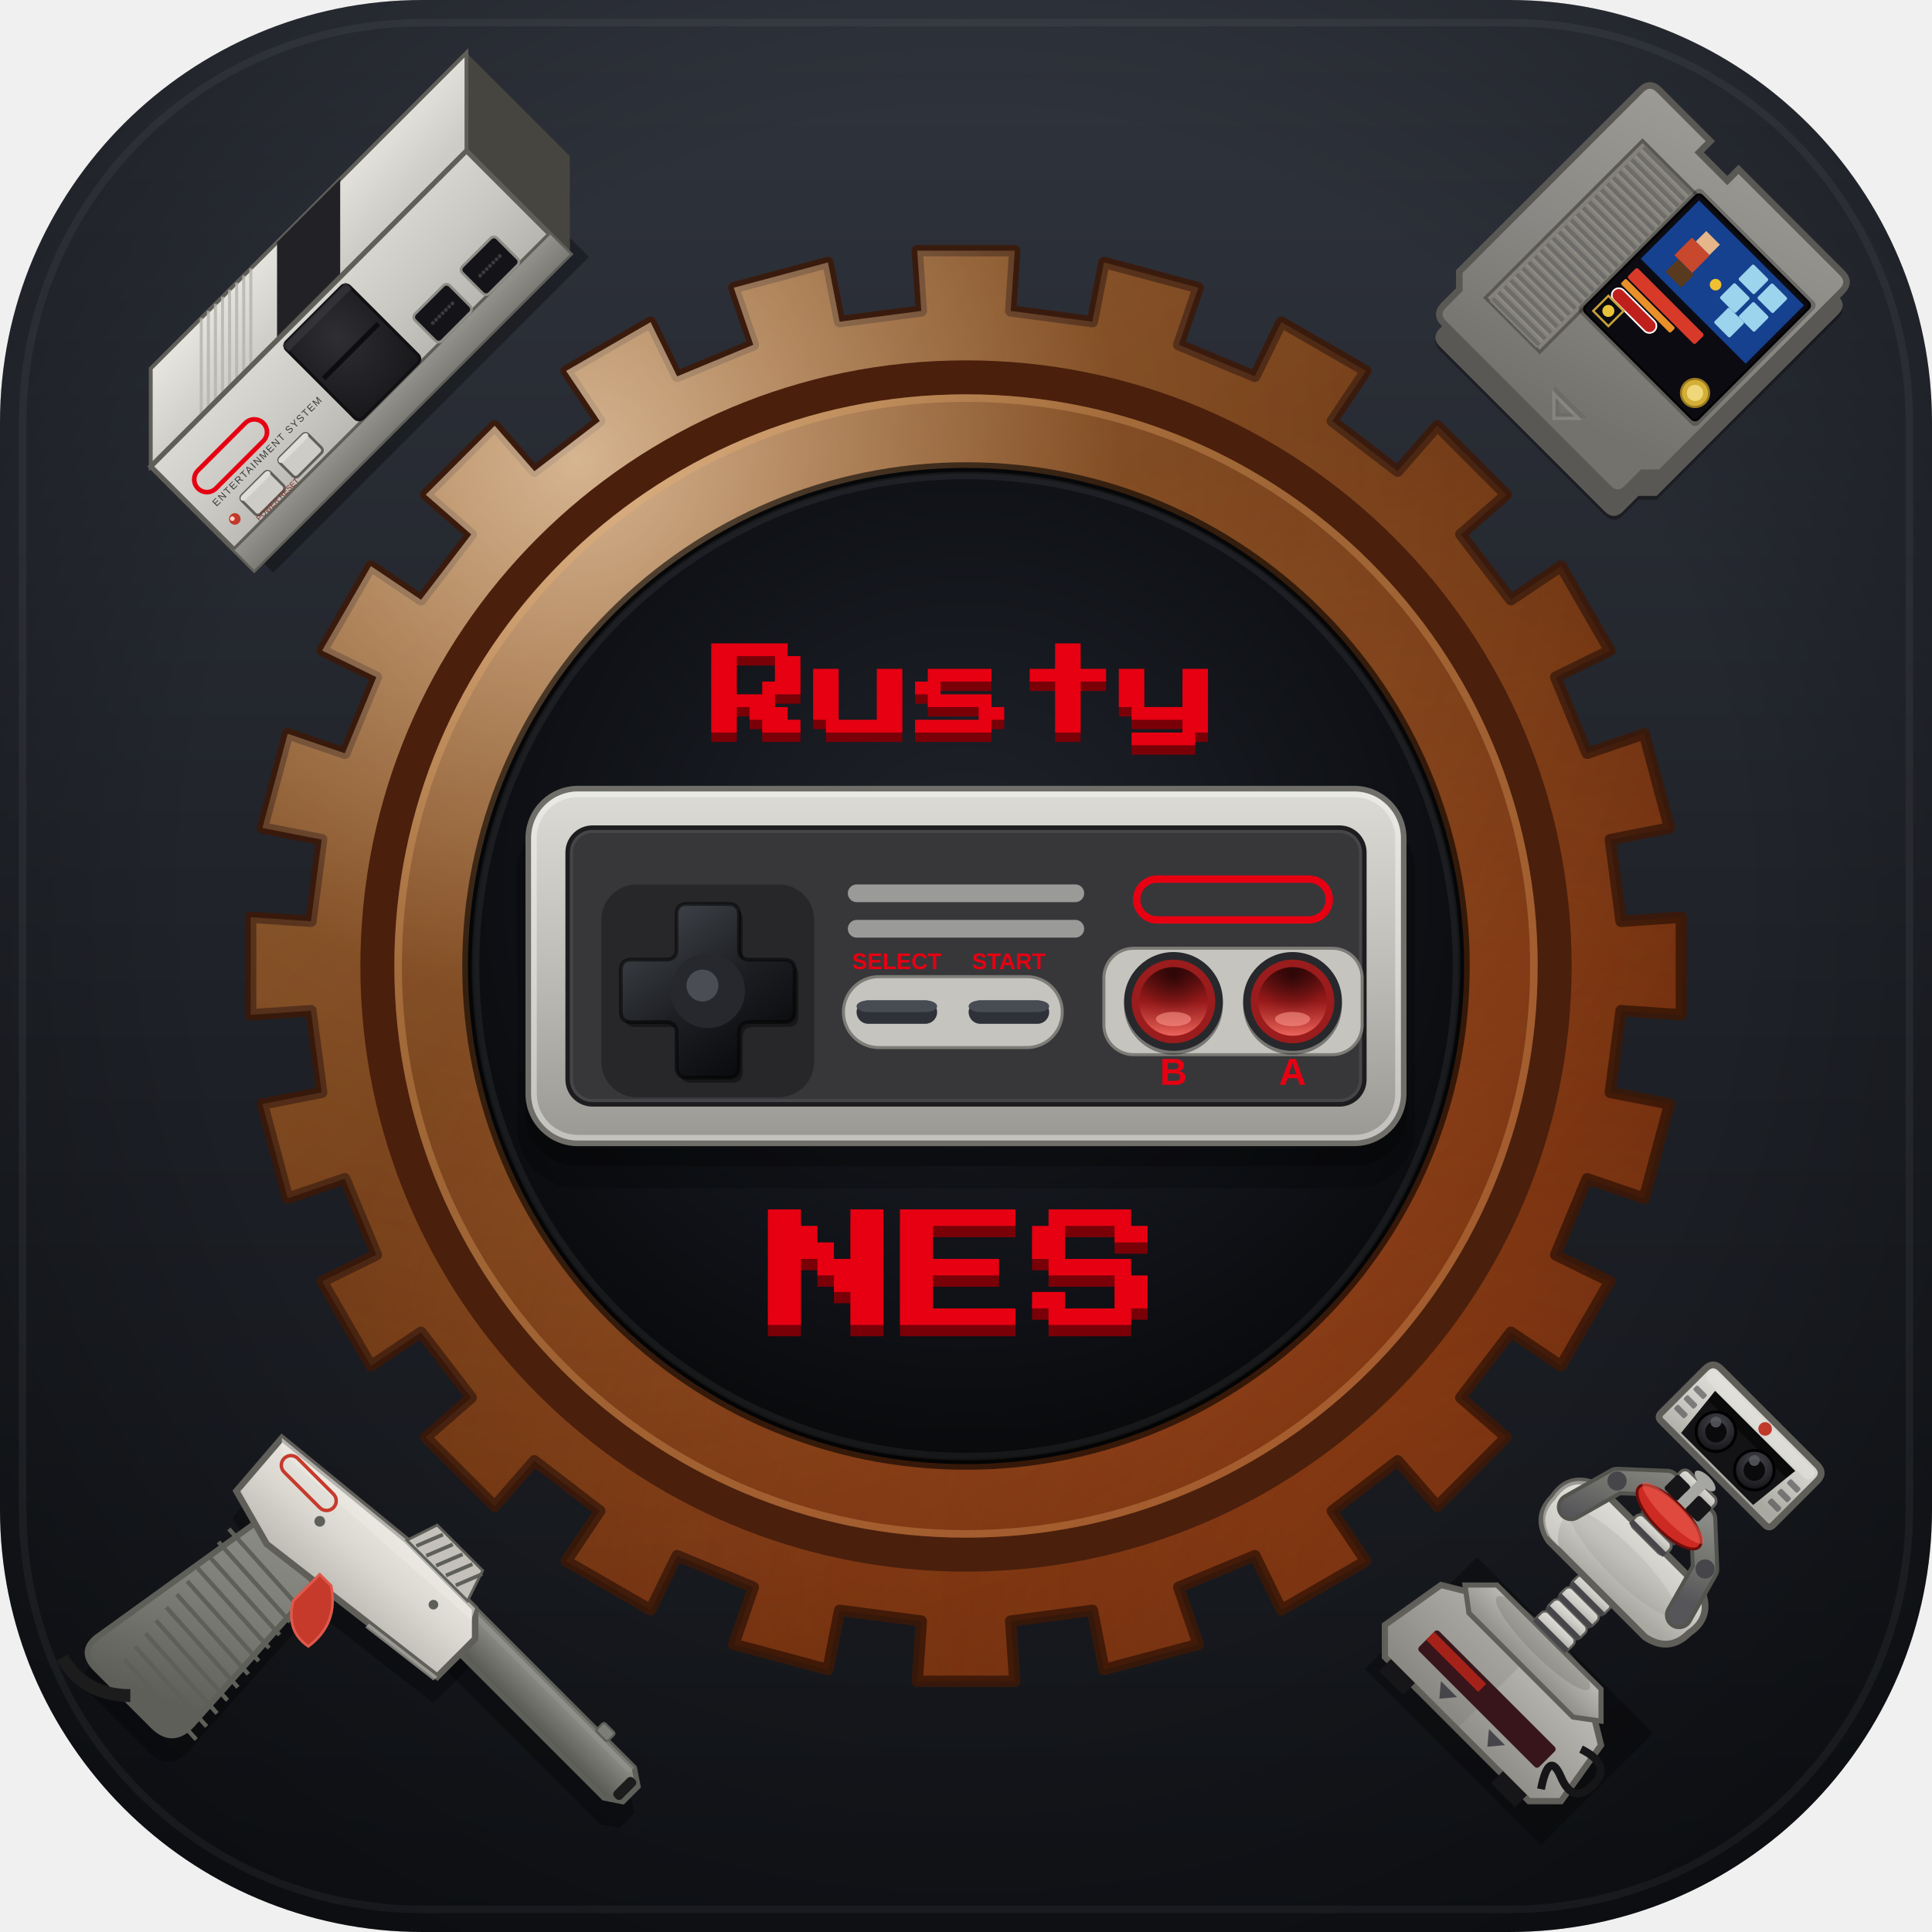
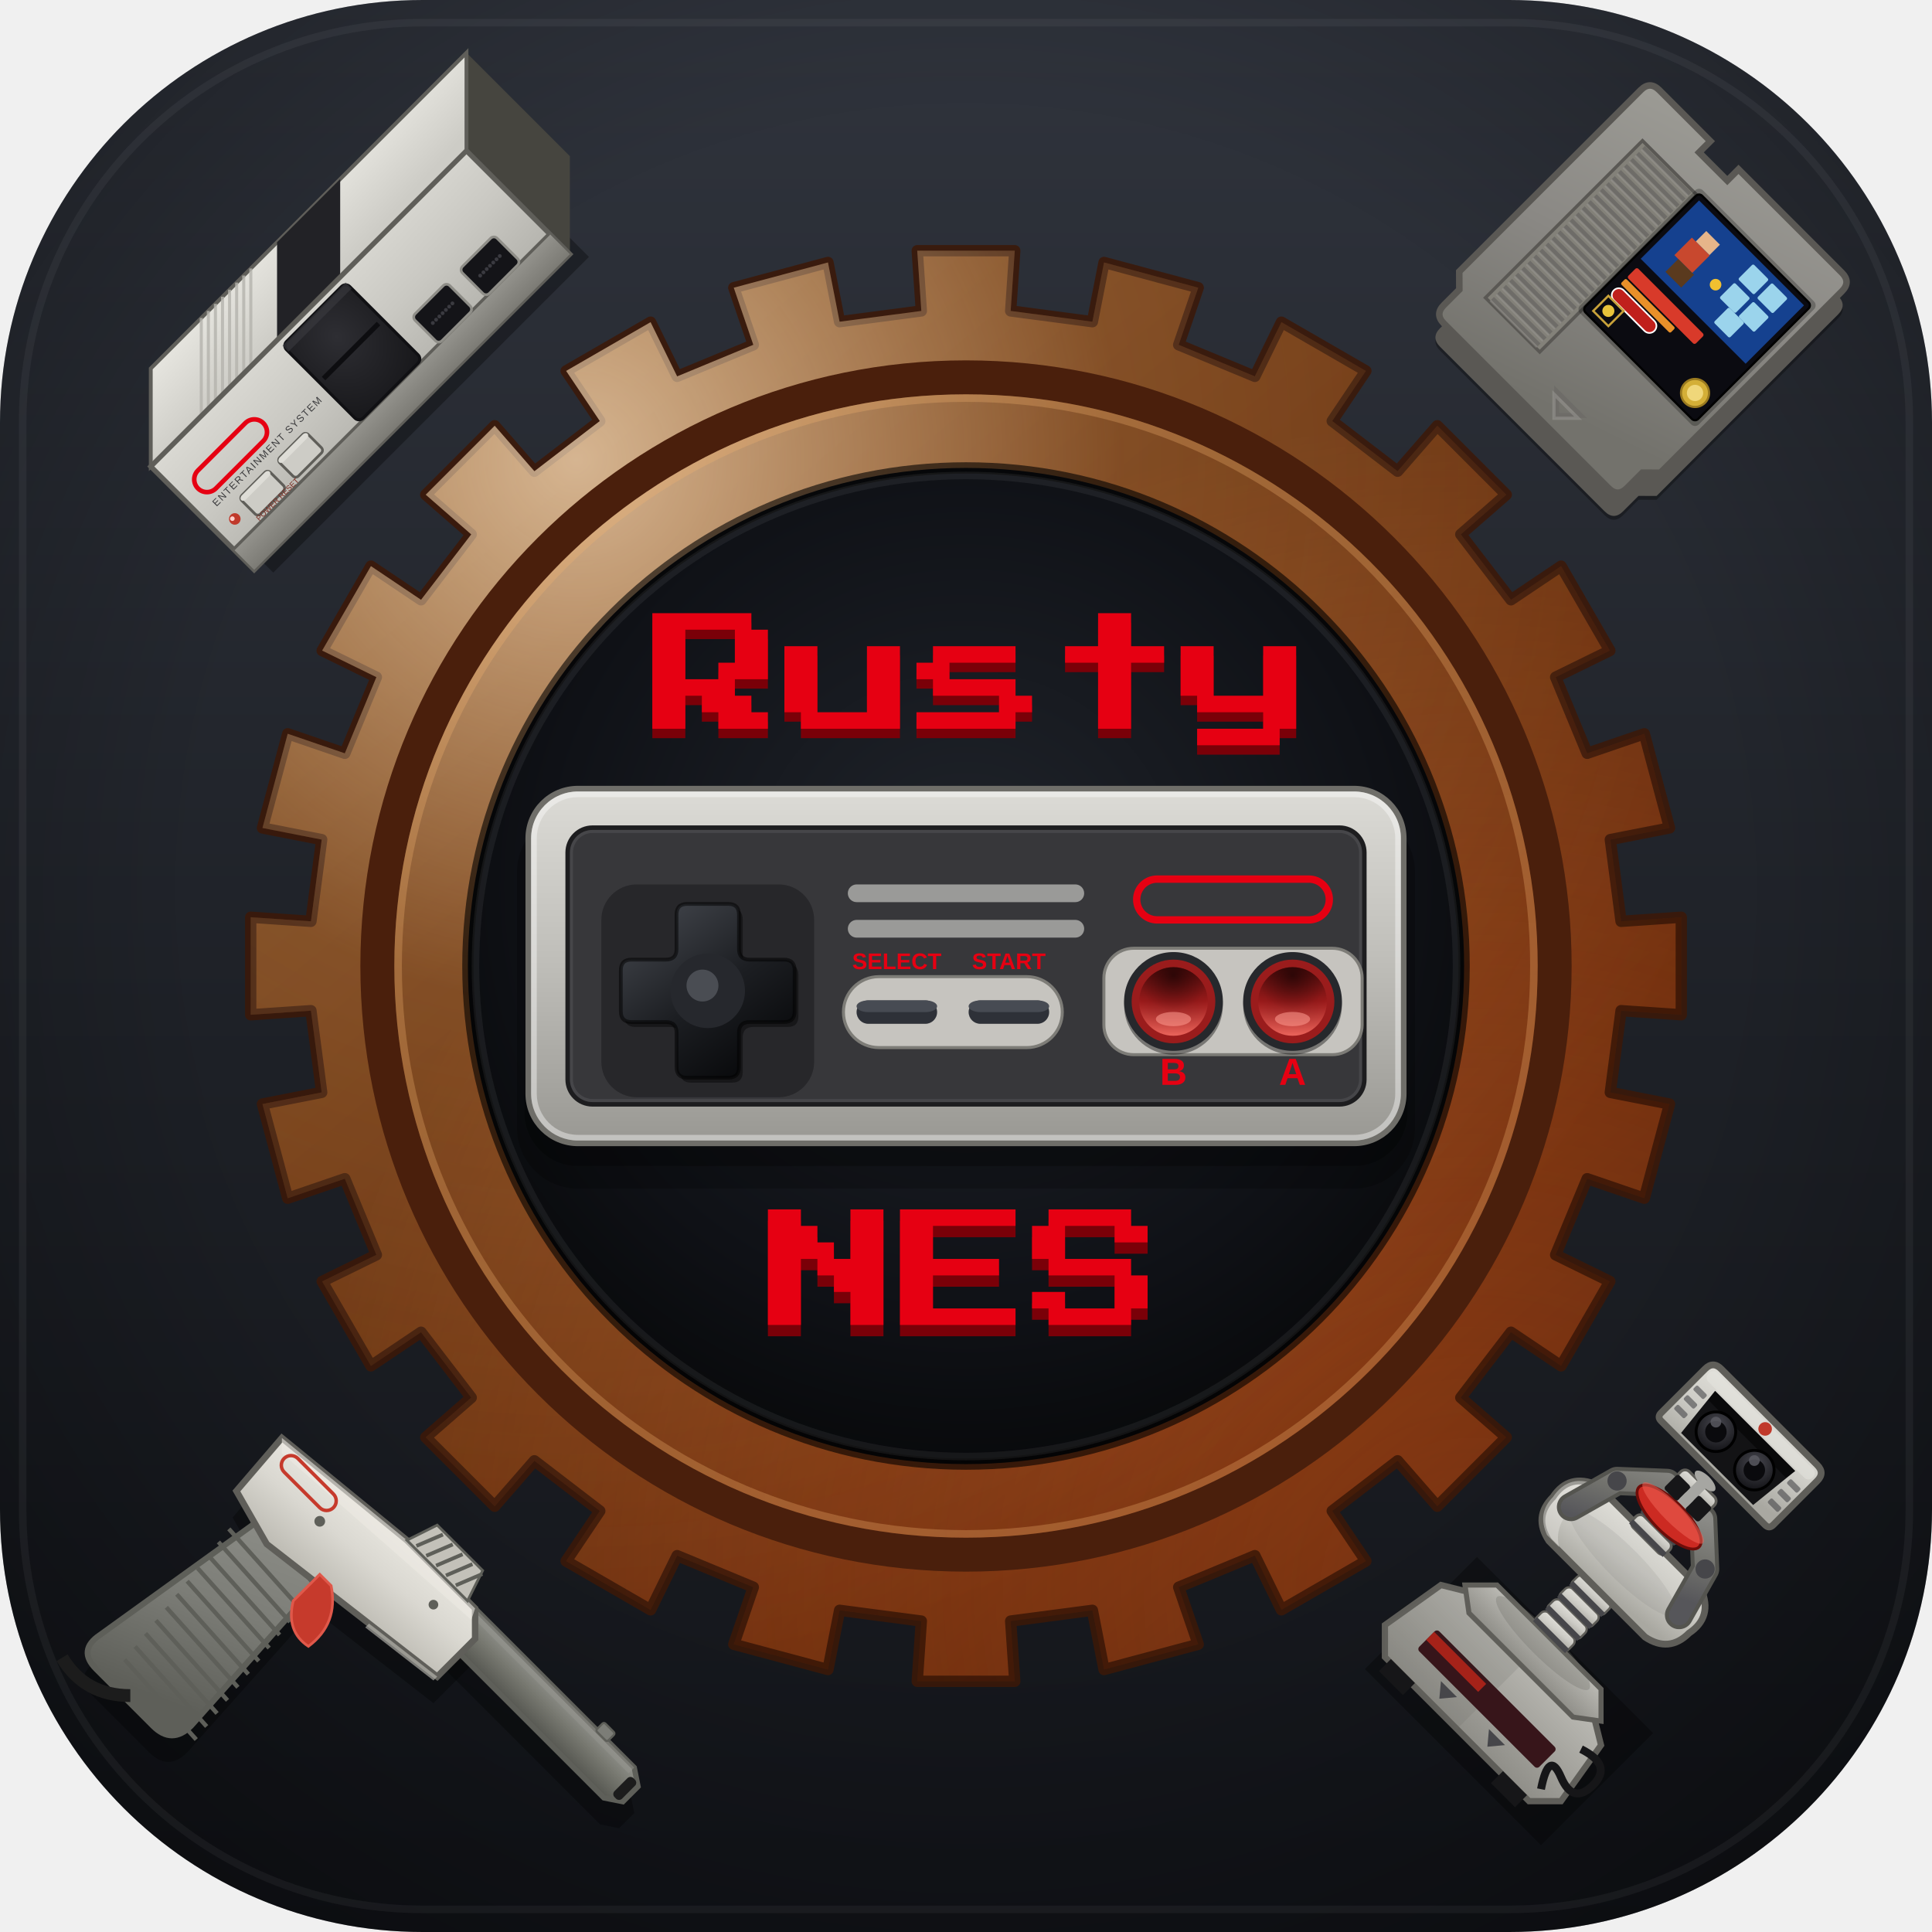
<svg xmlns="http://www.w3.org/2000/svg" width="512" height="512" viewBox="0 0 512 512">
  <defs>
    <linearGradient id="plate" x1="0" y1="0" x2="0" y2="1">
      <stop offset="0" stop-color="#30343d" />
      <stop offset="0.55" stop-color="#1d2026" />
      <stop offset="1" stop-color="#121419" />
    </linearGradient>
    <radialGradient id="vignette" cx="0.5" cy="0.46" r="0.72">
      <stop offset="0.55" stop-color="#000" stop-opacity="0" />
      <stop offset="1" stop-color="#000" stop-opacity="0.45" />
    </radialGradient>
    <linearGradient id="rust" x1="0.12" y1="0.05" x2="0.9" y2="0.98">
      <stop offset="0" stop-color="#f3a64d" />
      <stop offset="0.34" stop-color="#d2701f" />
      <stop offset="0.68" stop-color="#a64a18" />
      <stop offset="1" stop-color="#6f2d10" />
    </linearGradient>
    <radialGradient id="sheen" cx="0.3" cy="0.24" r="0.62">
      <stop offset="0" stop-color="#ffe6c4" stop-opacity="0.7" />
      <stop offset="0.45" stop-color="#ffd9a8" stop-opacity="0.14" />
      <stop offset="1" stop-color="#ffd9a8" stop-opacity="0" />
    </radialGradient>
    <radialGradient id="patina" cx="0.76" cy="0.82" r="0.6">
      <stop offset="0" stop-color="#2f1004" stop-opacity="0" />
      <stop offset="1" stop-color="#2f1004" stop-opacity="0.62" />
    </radialGradient>
    <radialGradient id="hub" cx="0.5" cy="0.42" r="0.62">
      <stop offset="0" stop-color="#20242b" />
      <stop offset="0.7" stop-color="#0f1116" />
      <stop offset="1" stop-color="#070809" />
    </radialGradient>
    <linearGradient id="cbody" x1="0" y1="0" x2="0" y2="1">
      <stop offset="0" stop-color="#dcdbd6" />
      <stop offset="0.5" stop-color="#bebdb8" />
      <stop offset="1" stop-color="#999893" />
    </linearGradient>
    <linearGradient id="recess" x1="0" y1="0" x2="0" y2="1">
      <stop offset="0" stop-color="#202329" />
      <stop offset="1" stop-color="#050608" />
    </linearGradient>
    <linearGradient id="dpadg" x1="0.2" y1="0.1" x2="0.8" y2="0.95">
      <stop offset="0" stop-color="#3c3f45" />
      <stop offset="0.5" stop-color="#1c1e22" />
      <stop offset="1" stop-color="#08090b" />
    </linearGradient>
    <linearGradient id="btnDish" x1="0" y1="0" x2="0" y2="1">
      <stop offset="0" stop-color="#600d0d" />
      <stop offset="0.5" stop-color="#a81d1d" />
      <stop offset="1" stop-color="#e8635a" />
    </linearGradient>
    <radialGradient id="dishShade" cx="0.5" cy="0.12" r="0.85">
      <stop offset="0" stop-color="#000" stop-opacity="0.6" />
      <stop offset="0.6" stop-color="#000" stop-opacity="0.12" />
      <stop offset="1" stop-color="#000" stop-opacity="0" />
    </radialGradient>
    <linearGradient id="conBody" x1="0" y1="0" x2="0.15" y2="1">
      <stop offset="0" stop-color="#dad9d3" />
      <stop offset="0.5" stop-color="#c9c8c2" />
      <stop offset="1" stop-color="#b3b2ac" />
    </linearGradient>
    <linearGradient id="conTop" x1="0" y1="0" x2="0.3" y2="1">
      <stop offset="0" stop-color="#e7e6e0" />
      <stop offset="1" stop-color="#cdccc6" />
    </linearGradient>
    <linearGradient id="conBase" x1="0" y1="0" x2="0" y2="1">
      <stop offset="0" stop-color="#94938d" />
      <stop offset="1" stop-color="#7c7b75" />
    </linearGradient>
    <radialGradient id="conBay" cx="0.5" cy="0.3" r="0.9">
      <stop offset="0" stop-color="#2e2e33" />
      <stop offset="1" stop-color="#161619" />
    </radialGradient>
    <linearGradient id="cartGrey" x1="0.1" y1="0" x2="0.4" y2="1">
      <stop offset="0" stop-color="#9b9a94" />
      <stop offset="0.5" stop-color="#8a8884" />
      <stop offset="1" stop-color="#73726c" />
    </linearGradient>
    <linearGradient id="zapLight" x1="0" y1="0" x2="0.2" y2="1">
      <stop offset="0" stop-color="#eceae3" />
      <stop offset="0.5" stop-color="#dad8d1" />
      <stop offset="1" stop-color="#bdbbb3" />
    </linearGradient>
    <linearGradient id="zapDark" x1="0" y1="0" x2="0.25" y2="1">
      <stop offset="0" stop-color="#8e8f89" />
      <stop offset="0.5" stop-color="#7c7d77" />
      <stop offset="1" stop-color="#5e5f59" />
    </linearGradient>
    <linearGradient id="zapBarrel" x1="0" y1="0" x2="0" y2="1">
      <stop offset="0" stop-color="#90918b" />
      <stop offset="0.45" stop-color="#76776f" />
      <stop offset="1" stop-color="#565751" />
    </linearGradient>
    <linearGradient id="robBody" x1="0.1" y1="0" x2="0.4" y2="1">
      <stop offset="0" stop-color="#e0dfd9" />
      <stop offset="0.5" stop-color="#cdccc6" />
      <stop offset="1" stop-color="#a9a8a1" />
    </linearGradient>
    <linearGradient id="robBase" x1="0" y1="0" x2="0" y2="1">
      <stop offset="0" stop-color="#bbbab4" />
      <stop offset="1" stop-color="#8f8e88" />
    </linearGradient>
    <linearGradient id="robArm" x1="0" y1="0" x2="0.3" y2="1">
      <stop offset="0" stop-color="#8a8a86" />
      <stop offset="0.5" stop-color="#73736e" />
      <stop offset="1" stop-color="#56565a" />
    </linearGradient>
    <radialGradient id="robLens" cx="0.4" cy="0.35" r="0.75">
      <stop offset="0" stop-color="#46464e" />
      <stop offset="0.6" stop-color="#26262b" />
      <stop offset="1" stop-color="#0e0e12" />
    </radialGradient>
    <clipPath id="gearClip">
      <path d="M 445.560,243.077 L 445.560,268.923 L 429.597,267.835 L 426.745,289.499 L 442.446,292.579 L 435.756,317.544 L 420.619,312.362 L 412.257,332.549 L 426.625,339.588 L 413.702,361.972 L 400.422,353.048 L 387.120,370.383 L 399.177,380.901 L 380.901,399.177 L 370.383,387.120 L 353.048,400.422 L 361.972,413.702 L 339.588,426.625 L 332.549,412.257 L 312.362,420.619 L 317.544,435.756 L 292.579,442.446 L 289.499,426.745 L 267.835,429.597 L 268.923,445.560 L 243.077,445.560 L 244.165,429.597 L 222.501,426.745 L 219.421,442.446 L 194.456,435.756 L 199.638,420.619 L 179.451,412.257 L 172.412,426.625 L 150.028,413.702 L 158.952,400.422 L 141.617,387.120 L 131.099,399.177 L 112.823,380.901 L 124.880,370.383 L 111.578,353.048 L 98.298,361.972 L 85.375,339.588 L 99.743,332.549 L 91.381,312.362 L 76.244,317.544 L 69.554,292.579 L 85.255,289.499 L 82.403,267.835 L 66.440,268.923 L 66.440,243.077 L 82.403,244.165 L 85.255,222.501 L 69.554,219.421 L 76.244,194.456 L 91.381,199.638 L 99.743,179.451 L 85.375,172.412 L 98.298,150.028 L 111.578,158.952 L 124.880,141.617 L 112.823,131.099 L 131.099,112.823 L 141.617,124.880 L 158.952,111.578 L 150.028,98.298 L 172.412,85.375 L 179.451,99.743 L 199.638,91.381 L 194.456,76.244 L 219.421,69.554 L 222.501,85.255 L 244.165,82.403 L 243.077,66.440 L 268.923,66.440 L 267.835,82.403 L 289.499,85.255 L 292.579,69.554 L 317.544,76.244 L 312.362,91.381 L 332.549,99.743 L 339.588,85.375 L 361.972,98.298 L 353.048,111.578 L 370.383,124.880 L 380.901,112.823 L 399.177,131.099 L 387.120,141.617 L 400.422,158.952 L 413.702,150.028 L 426.625,172.412 L 412.257,179.451 L 420.619,199.638 L 435.756,194.456 L 442.446,219.421 L 426.745,222.501 L 429.597,244.165 Z" />
    </clipPath>
  </defs>
  <rect x="0" y="0" width="512" height="512" rx="112" fill="url(#plate)" />
  <rect x="0" y="0" width="512" height="512" rx="112" fill="url(#vignette)" />
  <rect x="6" y="6" width="500" height="500" rx="106" fill="none" stroke="#fff" stroke-opacity="0.05" stroke-width="2" />
  <g transform="translate(95.49,95.49) rotate(-45) scale(1.02)">
    <path d="M -58.0,-19.0 h116.0 v38.0 h-116.0 Z" transform="translate(3,4)" fill="#000" fill-opacity="0.32" />
    <path d="M 58.0,-19.0 l18.0,-18.0 v38.0 l-18.0,18.0 Z" fill="#46453f" />
    <path d="M -58.0,-19.0 h116.0 l18.0,-18.0 h-116.0 Z" fill="url(#conTop)" stroke="#5f5e59" stroke-width="1" />
    <path d="M -39.44,-19.0 l18.0,-18.0" stroke="#b4b3ad" stroke-opacity="0.8" stroke-width="0.8" />
    <path d="M -36.84,-19.0 l18.0,-18.0" stroke="#b4b3ad" stroke-opacity="0.8" stroke-width="0.8" />
    <path d="M -34.24,-19.0 l18.0,-18.0" stroke="#b4b3ad" stroke-opacity="0.8" stroke-width="0.8" />
    <path d="M -31.64,-19.0 l18.0,-18.0" stroke="#b4b3ad" stroke-opacity="0.8" stroke-width="0.8" />
    <path d="M -29.04,-19.0 l18.0,-18.0" stroke="#b4b3ad" stroke-opacity="0.8" stroke-width="0.8" />
    <path d="M -26.44,-19.0 l18.0,-18.0" stroke="#b4b3ad" stroke-opacity="0.8" stroke-width="0.8" />
    <path d="M -23.84,-19.0 l18.0,-18.0" stroke="#b4b3ad" stroke-opacity="0.8" stroke-width="0.8" />
    <path d="M -21.24,-19.0 l18.0,-18.0" stroke="#b4b3ad" stroke-opacity="0.8" stroke-width="0.8" />
    <path d="M -11.60,-19.0 l18.0,-18.0 h23.20 l-18.0,18.0 Z" fill="#222226" />
    <path d="M -58.0,-19.0 h116.0 v38.0 h-116.0 Z" fill="url(#conBody)" stroke="#5f5e59" stroke-width="1.3" />
    <rect x="-58.0" y="11.40" width="116.0" height="7.60" fill="url(#conBase)" />
    <line x1="-58.0" y1="11.40" x2="58.0" y2="11.40" stroke="#5f5e59" stroke-width="0.8" />
    <rect x="-11.60" y="-17.00" width="23.20" height="28.12" rx="1.5" fill="url(#conBay)" stroke="#101013" stroke-width="0.8" />
    <rect x="-11.60" y="-17.00" width="23.20" height="2.2" fill="#3a3a40" opacity="0.6" />
    <rect x="-10.10" y="-4.06" width="20.20" height="1.3" fill="#0d0d10" />
    <rect x="-53.36" y="-9.60" width="24.00" height="6.60" rx="3.30" fill="none" stroke="#e60012" stroke-width="1.19" />
    <text x="-53.36" y="0.50" font-family="Arial,Helvetica,sans-serif" font-size="2.6" letter-spacing="0.3" fill="#3a3a3c">ENTERTAINMENT SYSTEM</text>
    <circle cx="-52.20" cy="6.08" r="1.5" fill="#c0392b" />
    <circle cx="-52.60" cy="5.58" r="0.6" fill="#ffd0cc" />
    <rect x="-47.56" y="3.04" width="10.44" height="6.84" rx="1" fill="#cdccc6" stroke="#5f5e59" stroke-width="0.7" />
    <rect x="-47.56" y="3.04" width="10.44" height="1.5" rx="1" fill="#deddd7" />
    <rect x="-33.64" y="3.04" width="10.44" height="6.84" rx="1" fill="#cdccc6" stroke="#5f5e59" stroke-width="0.7" />
    <rect x="-33.64" y="3.04" width="10.44" height="1.5" rx="1" fill="#deddd7" />
    <text x="-48.14" y="11.02" font-family="Arial" font-size="2.0" fill="#7a2a20">POWER  RESET</text>
    <rect x="17.40" y="1.52" width="12.76" height="9.88" rx="1.2" fill="#141418" stroke="#8f8e88" stroke-width="0.7" />
    <circle cx="20.18" cy="6.46" r="0.5" fill="#3a3a40" />
    <circle cx="21.38" cy="6.46" r="0.5" fill="#3a3a40" />
    <circle cx="22.58" cy="6.46" r="0.5" fill="#3a3a40" />
    <circle cx="23.78" cy="6.46" r="0.5" fill="#3a3a40" />
    <circle cx="24.98" cy="6.46" r="0.5" fill="#3a3a40" />
    <circle cx="26.18" cy="6.46" r="0.5" fill="#3a3a40" />
    <circle cx="27.38" cy="6.46" r="0.5" fill="#3a3a40" />
    <rect x="34.80" y="1.52" width="12.76" height="9.88" rx="1.2" fill="#141418" stroke="#8f8e88" stroke-width="0.7" />
    <circle cx="37.58" cy="6.46" r="0.5" fill="#3a3a40" />
    <circle cx="38.78" cy="6.46" r="0.5" fill="#3a3a40" />
    <circle cx="39.98" cy="6.46" r="0.5" fill="#3a3a40" />
    <circle cx="41.18" cy="6.46" r="0.5" fill="#3a3a40" />
    <circle cx="42.38" cy="6.46" r="0.5" fill="#3a3a40" />
    <circle cx="43.58" cy="6.46" r="0.5" fill="#3a3a40" />
    <circle cx="44.78" cy="6.46" r="0.5" fill="#3a3a40" />
  </g>
  <g transform="translate(434.19,77.81) rotate(45) scale(1.45)">
    <path d="M -23.60,-29.00 L -10.40,-29.00 L -10.40,-26.10 L -3.12,-26.10 L -3.12,-29.00 L 23.60,-29.00 Q 26.00,-29.00 26.00,-26.60 L 26.00,20.30 L 23.66,22.62 L 23.66,26.60 Q 23.66,29.00 21.26,29.00 L -21.26,29.00 Q -23.66,29.00 -23.66,26.60 L -23.66,22.62 L -26.00,20.30 L -26.00,-26.60 Q -26.00,-29.00 -23.60,-29.00 Z" transform="translate(3,4)" fill="#000" fill-opacity="0.32" />
    <path d="M -23.60,-29.00 L -10.40,-29.00 L -10.40,-26.10 L -3.12,-26.10 L -3.12,-29.00 L 23.60,-29.00 Q 26.00,-29.00 26.00,-26.60 L 26.00,20.30 L 23.66,22.62 L 23.66,26.60 Q 23.66,29.00 21.26,29.00 L -21.26,29.00 Q -23.66,29.00 -23.66,26.60 L -23.66,22.62 L -26.00,20.30 L -26.00,-26.60 Q -26.00,-29.00 -23.60,-29.00 Z" transform="translate(2.5,3.5)" fill="#5a5854" />
    <path d="M -23.60,-29.00 L -10.40,-29.00 L -10.40,-26.10 L -3.12,-26.10 L -3.12,-29.00 L 23.60,-29.00 Q 26.00,-29.00 26.00,-26.60 L 26.00,20.30 L 23.66,22.62 L 23.66,26.60 Q 23.66,29.00 21.26,29.00 L -21.26,29.00 Q -23.66,29.00 -23.66,26.60 L -23.66,22.62 L -26.00,20.30 L -26.00,-26.60 Q -26.00,-29.00 -23.60,-29.00 Z" fill="url(#cartGrey)" stroke="#5a5854" stroke-width="1.2" />
    <rect x="-19.24" y="-20.30" width="14.04" height="40.60" fill="#838179" />
    <rect x="-19.24" y="-20.30" width="14.04" height="40.60" fill="none" stroke="#5a5854" stroke-width="0.6" />
    <line x1="-18.24" y1="-19.52" x2="-6.20" y2="-19.52" stroke="#6e6c68" stroke-width="0.85" />
    <line x1="-18.24" y1="-19.02" x2="-6.20" y2="-19.02" stroke="#9c9a96" stroke-opacity="0.45" stroke-width="0.4" />
    <line x1="-18.24" y1="-17.96" x2="-6.20" y2="-17.96" stroke="#6e6c68" stroke-width="0.85" />
    <line x1="-18.24" y1="-17.46" x2="-6.20" y2="-17.46" stroke="#9c9a96" stroke-opacity="0.45" stroke-width="0.4" />
    <line x1="-18.24" y1="-16.40" x2="-6.20" y2="-16.40" stroke="#6e6c68" stroke-width="0.85" />
    <line x1="-18.24" y1="-15.90" x2="-6.20" y2="-15.90" stroke="#9c9a96" stroke-opacity="0.45" stroke-width="0.4" />
    <line x1="-18.24" y1="-14.83" x2="-6.20" y2="-14.83" stroke="#6e6c68" stroke-width="0.85" />
    <line x1="-18.24" y1="-14.33" x2="-6.20" y2="-14.33" stroke="#9c9a96" stroke-opacity="0.45" stroke-width="0.4" />
    <line x1="-18.24" y1="-13.27" x2="-6.20" y2="-13.27" stroke="#6e6c68" stroke-width="0.85" />
    <line x1="-18.24" y1="-12.77" x2="-6.20" y2="-12.77" stroke="#9c9a96" stroke-opacity="0.45" stroke-width="0.4" />
    <line x1="-18.24" y1="-11.71" x2="-6.20" y2="-11.71" stroke="#6e6c68" stroke-width="0.85" />
    <line x1="-18.24" y1="-11.21" x2="-6.20" y2="-11.21" stroke="#9c9a96" stroke-opacity="0.45" stroke-width="0.4" />
    <line x1="-18.24" y1="-10.15" x2="-6.20" y2="-10.15" stroke="#6e6c68" stroke-width="0.85" />
    <line x1="-18.24" y1="-9.65" x2="-6.20" y2="-9.65" stroke="#9c9a96" stroke-opacity="0.45" stroke-width="0.4" />
    <line x1="-18.24" y1="-8.59" x2="-6.20" y2="-8.59" stroke="#6e6c68" stroke-width="0.85" />
    <line x1="-18.24" y1="-8.09" x2="-6.20" y2="-8.09" stroke="#9c9a96" stroke-opacity="0.45" stroke-width="0.4" />
    <line x1="-18.24" y1="-7.03" x2="-6.20" y2="-7.03" stroke="#6e6c68" stroke-width="0.85" />
    <line x1="-18.24" y1="-6.53" x2="-6.20" y2="-6.53" stroke="#9c9a96" stroke-opacity="0.45" stroke-width="0.4" />
    <line x1="-18.24" y1="-5.47" x2="-6.20" y2="-5.47" stroke="#6e6c68" stroke-width="0.85" />
    <line x1="-18.24" y1="-4.97" x2="-6.20" y2="-4.97" stroke="#9c9a96" stroke-opacity="0.45" stroke-width="0.4" />
    <line x1="-18.24" y1="-3.90" x2="-6.20" y2="-3.90" stroke="#6e6c68" stroke-width="0.85" />
    <line x1="-18.24" y1="-3.40" x2="-6.20" y2="-3.40" stroke="#9c9a96" stroke-opacity="0.45" stroke-width="0.4" />
    <line x1="-18.24" y1="-2.34" x2="-6.20" y2="-2.34" stroke="#6e6c68" stroke-width="0.85" />
    <line x1="-18.24" y1="-1.84" x2="-6.20" y2="-1.84" stroke="#9c9a96" stroke-opacity="0.45" stroke-width="0.4" />
    <line x1="-18.24" y1="-0.78" x2="-6.20" y2="-0.78" stroke="#6e6c68" stroke-width="0.85" />
    <line x1="-18.24" y1="-0.28" x2="-6.20" y2="-0.28" stroke="#9c9a96" stroke-opacity="0.45" stroke-width="0.4" />
    <line x1="-18.24" y1="0.78" x2="-6.20" y2="0.78" stroke="#6e6c68" stroke-width="0.85" />
    <line x1="-18.24" y1="1.28" x2="-6.20" y2="1.28" stroke="#9c9a96" stroke-opacity="0.45" stroke-width="0.4" />
    <line x1="-18.24" y1="2.34" x2="-6.20" y2="2.34" stroke="#6e6c68" stroke-width="0.85" />
    <line x1="-18.24" y1="2.84" x2="-6.20" y2="2.84" stroke="#9c9a96" stroke-opacity="0.45" stroke-width="0.4" />
    <line x1="-18.24" y1="3.90" x2="-6.20" y2="3.90" stroke="#6e6c68" stroke-width="0.85" />
    <line x1="-18.24" y1="4.40" x2="-6.20" y2="4.40" stroke="#9c9a96" stroke-opacity="0.45" stroke-width="0.4" />
    <line x1="-18.24" y1="5.47" x2="-6.20" y2="5.47" stroke="#6e6c68" stroke-width="0.85" />
    <line x1="-18.24" y1="5.97" x2="-6.20" y2="5.97" stroke="#9c9a96" stroke-opacity="0.45" stroke-width="0.4" />
    <line x1="-18.24" y1="7.03" x2="-6.20" y2="7.03" stroke="#6e6c68" stroke-width="0.85" />
    <line x1="-18.24" y1="7.53" x2="-6.20" y2="7.53" stroke="#9c9a96" stroke-opacity="0.45" stroke-width="0.4" />
    <line x1="-18.24" y1="8.59" x2="-6.20" y2="8.59" stroke="#6e6c68" stroke-width="0.85" />
    <line x1="-18.24" y1="9.09" x2="-6.20" y2="9.09" stroke="#9c9a96" stroke-opacity="0.45" stroke-width="0.4" />
    <line x1="-18.24" y1="10.15" x2="-6.20" y2="10.15" stroke="#6e6c68" stroke-width="0.85" />
    <line x1="-18.24" y1="10.65" x2="-6.20" y2="10.65" stroke="#9c9a96" stroke-opacity="0.45" stroke-width="0.4" />
    <line x1="-18.24" y1="11.71" x2="-6.20" y2="11.71" stroke="#6e6c68" stroke-width="0.85" />
    <line x1="-18.24" y1="12.21" x2="-6.20" y2="12.21" stroke="#9c9a96" stroke-opacity="0.45" stroke-width="0.4" />
    <line x1="-18.24" y1="13.27" x2="-6.20" y2="13.27" stroke="#6e6c68" stroke-width="0.85" />
    <line x1="-18.24" y1="13.77" x2="-6.20" y2="13.77" stroke="#9c9a96" stroke-opacity="0.45" stroke-width="0.4" />
    <line x1="-18.24" y1="14.83" x2="-6.20" y2="14.83" stroke="#6e6c68" stroke-width="0.85" />
    <line x1="-18.24" y1="15.33" x2="-6.20" y2="15.33" stroke="#9c9a96" stroke-opacity="0.45" stroke-width="0.4" />
    <line x1="-18.24" y1="16.40" x2="-6.20" y2="16.40" stroke="#6e6c68" stroke-width="0.85" />
    <line x1="-18.24" y1="16.90" x2="-6.20" y2="16.90" stroke="#9c9a96" stroke-opacity="0.45" stroke-width="0.4" />
    <line x1="-18.24" y1="17.96" x2="-6.20" y2="17.96" stroke="#6e6c68" stroke-width="0.85" />
    <line x1="-18.24" y1="18.46" x2="-6.20" y2="18.46" stroke="#9c9a96" stroke-opacity="0.45" stroke-width="0.4" />
    <line x1="-18.24" y1="19.52" x2="-6.20" y2="19.52" stroke="#6e6c68" stroke-width="0.85" />
    <line x1="-18.24" y1="20.02" x2="-6.20" y2="20.02" stroke="#9c9a96" stroke-opacity="0.45" stroke-width="0.4" />
    <path d="M 2.08,23.20 L 8.32,23.20 L 5.20,26.32 Z" fill="none" stroke="#6e6c68" stroke-width="0.9" />
    <path d="M 2.08,23.90 L 8.32,23.90 L 5.20,27.02 Z" fill="none" stroke="#9c9a96" stroke-opacity="0.5" stroke-width="0.6" />
    <rect x="-6.00" y="-21.68" width="30.72" height="31.76" rx="1" fill="#000" fill-opacity="0.25" />
    <rect x="-5.20" y="-20.88" width="29.12" height="30.16" rx="0.8" fill="#0b0b11" stroke="#000" stroke-width="0.4" />
    <rect x="-4.20" y="-19.88" width="27.12" height="15.08" fill="#15418f" />
    <rect x="10.99" y="-18.67" width="4.07" height="3.92" rx="0.3" fill="#9bd4ec" />
    <rect x="15.87" y="-18.67" width="4.07" height="3.92" rx="0.3" fill="#9bd4ec" />
    <rect x="10.99" y="-13.85" width="4.07" height="3.92" rx="0.3" fill="#9bd4ec" />
    <rect x="15.87" y="-13.85" width="4.07" height="3.92" rx="0.3" fill="#9bd4ec" />
    <rect x="13.43" y="-9.93" width="4.07" height="3.92" rx="0.3" fill="#9bd4ec" />
    <rect x="0.68" y="-16.86" width="3.53" height="2.71" fill="#e6b58a" />
    <rect x="-0.32" y="-14.15" width="4.61" height="4.52" fill="#c8482e" />
    <rect x="0.68" y="-9.63" width="4.07" height="3.32" fill="#5a3a1e" />
    <circle cx="8.82" cy="-11.13" r="1.06" fill="#f0c030" />
    <rect x="-3.60" y="-3.20" width="17.47" height="2.56" rx="0.4" fill="#d83a2a" />
    <rect x="-3.60" y="-0.33" width="12.81" height="1.36" rx="0.3" fill="#e8902a" />
    <rect x="-3.60" y="1.47" width="10.48" height="2.56" rx="1.27" fill="#c0201c" stroke="#fff" stroke-width="0.3" />
    <rect x="-3.60" y="4.16" width="3.92" height="3.92" fill="none" stroke="#c8a23a" stroke-width="0.4" />
    <circle cx="-1.64" cy="6.12" r="1.10" fill="#e8c33a" />
    <circle cx="20.16" cy="5.52" r="2.56" fill="#d4af37" stroke="#9a7a1f" stroke-width="0.4" />
    <circle cx="20.16" cy="5.52" r="1.49" fill="#f0d77a" />
  </g>
  <g transform="translate(94.78,417.22) rotate(45) scale(1.42)">
    <path d="M -28,-8 L 2,-11 L 20,-11 L 24,-7 L 24,3 L 8,5 L -16,8 L -27,5 Z" transform="translate(3,4)" fill="#000" fill-opacity="0.32" />
    <path d="M -20,5 L -4,7 L -2,42 Q -2,47 -7,47 L -22,47 Q -27,47 -26,42 Z" transform="translate(3,4)" fill="#000" fill-opacity="0.32" />
    <path d="M 15,-11 L 62,-11 L 65,-9 L 65,-5 L 62,-3 L 15,-3 Z" transform="translate(3,4)" fill="#000" fill-opacity="0.32" />
    <path d="M -20,5 L -4,7 L -2,42 Q -2,47 -7,47 L -22,47 Q -27,47 -26,42 Z" fill="url(#zapDark)" stroke="#5e5f59" stroke-width="1.1" />
    <path d="M -23.00,11.00 L -3.00,12.10" stroke="#5e5f59" stroke-width="0.8" />
    <path d="M -22.65,14.10 L -2.65,15.20" stroke="#5e5f59" stroke-width="0.8" />
    <path d="M -22.30,17.20 L -2.30,18.30" stroke="#5e5f59" stroke-width="0.8" />
    <path d="M -21.95,20.30 L -1.95,21.40" stroke="#5e5f59" stroke-width="0.8" />
    <path d="M -21.60,23.40 L -1.60,24.50" stroke="#5e5f59" stroke-width="0.8" />
    <path d="M -21.25,26.50 L -1.25,27.60" stroke="#5e5f59" stroke-width="0.8" />
    <path d="M -20.90,29.60 L -0.90,30.70" stroke="#5e5f59" stroke-width="0.8" />
    <path d="M -20.55,32.70 L -0.55,33.80" stroke="#5e5f59" stroke-width="0.8" />
    <path d="M -20.20,35.80 L -0.20,36.90" stroke="#5e5f59" stroke-width="0.8" />
    <path d="M -19.85,38.90 L 0.15,40.00" stroke="#5e5f59" stroke-width="0.8" />
    <path d="M -19.50,42.00 L 0.50,43.10" stroke="#5e5f59" stroke-width="0.8" />
    <path d="M 15,-11 L 62,-11 L 65,-9 L 65,-5 L 62,-3 L 15,-3 Z" fill="url(#zapBarrel)" stroke="#5e5f59" stroke-width="1" />
    <rect x="15" y="-11" width="47" height="1.5" fill="#95968f" opacity="0.5" />
    <rect x="52" y="-13" width="3" height="2.2" rx="0.4" fill="#7c7d77" stroke="#5e5f59" stroke-width="0.4" />
    <rect x="62.5" y="-9.5" width="2" height="5" rx="0.8" fill="#1c1c1c" />
    <path d="M -28,-8 L 2,-11 L 20,-11 L 24,-7 L 24,3 L 8,5 L -16,8 L -27,5 Z" fill="url(#zapLight)" stroke="#5f5e59" stroke-width="1.2" />
    <path d="M -28,-8 L 2,-11 L 20,-11 L 21,-9 L -26,-6 Z" fill="#ece9e2" opacity="0.6" />
    <path d="M 8,5 L 24,3 L 24,4 L 8,6 Z" fill="#c3c1b9" opacity="0.6" />
    <path d="M 2,-11 L 18,-11 L 16,-17 L 4,-17 Z" fill="#c3c1b9" stroke="#5e5f59" stroke-width="0.5" />
    <path d="M 4.00,-11.5 L 6.00,-16.5" stroke="#5e5f59" stroke-width="0.7" />
    <path d="M 6.60,-11.5 L 8.60,-16.5" stroke="#5e5f59" stroke-width="0.7" />
    <path d="M 9.20,-11.5 L 11.20,-16.5" stroke="#5e5f59" stroke-width="0.7" />
    <path d="M 11.80,-11.5 L 13.80,-16.5" stroke="#5e5f59" stroke-width="0.7" />
    <path d="M 14.40,-11.5 L 16.40,-16.5" stroke="#5e5f59" stroke-width="0.7" />
    <circle cx="-12" cy="-2" r="1.0" fill="#5e5f59" />
    <circle cx="14" cy="-6" r="0.9" fill="#5e5f59" />
    <rect x="-25.00" y="-7.40" width="13.00" height="3.60" rx="1.80" fill="none" stroke="#c63a2c" stroke-width="0.65" />
    <path d="M -2,5 Q 4,9 3,16 Q -2,17 -5,12 L -5,5 Z" fill="#c63a2c" stroke="#e0584a" stroke-width="0.5" />
    <path d="M -14,46 Q -20,52 -28,50" fill="none" stroke="#1c1c1c" stroke-width="2.4" />
  </g>
  <g transform="translate(422.17,422.17) rotate(45) scale(1.5)">
    <path d="M -22,6 H 22 V 34 H -22 Z" transform="translate(3,4)" fill="#000" fill-opacity="0.32" />
    <path d="M -22,30 L -20,18 L -15,15 L 15,15 L 20,18 L 22,30 L 18,34 L -18,34 Z" fill="url(#robBase)" stroke="#5f5e59" stroke-width="1.1" />
    <path d="M -22,30 L -20,18 L -15,15 L 0,15 L 0,34 L -18,34 Z" fill="#6a6a66" opacity="0.18" />
    <rect x="-15" y="24" width="30" height="5" rx="0.6" fill="#37151a" />
    <rect x="-15" y="24.7" width="13" height="2" fill="#a52219" />
    <path d="M -8,30 l2,2.4 l2,-2.4 Z" fill="#46464a" />
    <path d="M 4,30 l2,2.4 l2,-2.4 Z" fill="#46464a" />
    <rect x="-17" y="33.5" width="6" height="3" fill="#161618" />
    <rect x="11" y="33.5" width="6" height="3" fill="#161618" />
    <path d="M -17,15 L -13,11 L 13,11 L 17,15 L 13,18 L -13,18 Z" fill="url(#robBase)" stroke="#5f5e59" stroke-width="0.9" />
    <ellipse cx="0" cy="12.5" rx="11.5" ry="2.4" fill="#6a6a66" opacity="0.30" />
    <rect x="-4" y="8.0" width="8" height="3.0" rx="1" fill="url(#robBody)" stroke="#5f5e59" stroke-width="0.4" />
    <rect x="-4" y="10.0" width="8" height="1.0" fill="#46464a" />
    <rect x="-4" y="5.0" width="8" height="3.0" rx="1" fill="url(#robBody)" stroke="#5f5e59" stroke-width="0.4" />
    <rect x="-4" y="7.0" width="8" height="1.0" fill="#46464a" />
    <rect x="-4" y="2.0" width="8" height="3.0" rx="1" fill="url(#robBody)" stroke="#5f5e59" stroke-width="0.4" />
    <rect x="-4" y="4.0" width="8" height="1.0" fill="#46464a" />
    <rect x="-4" y="-1.0" width="8" height="3.0" rx="1" fill="url(#robBody)" stroke="#5f5e59" stroke-width="0.4" />
    <rect x="-4" y="1.0" width="8" height="1.0" fill="#46464a" />
    <path d="M -17,-7 Q -18,-12 -13,-14 L 13,-14 Q 18,-12 17,-7 Q 17,-2 12,-1 L -12,-1 Q -17,-2 -17,-7 Z" fill="url(#robBody)" stroke="#5f5e59" stroke-width="1.2" />
    <path d="M -13,-14 Q -18,-12 -17,-7 Q -17,-3 -13,-1.5 L -10,-1.5 Q -14,-4 -13,-10 Q -12,-13 -10,-14 Z" fill="#e6e5df" opacity="0.45" />
    <ellipse cx="0" cy="-7.5" rx="13" ry="3" fill="#6a6a66" opacity="0.12" />
    <circle cx="-13.5" cy="-8" r="2.4" fill="#46464a" />
    <circle cx="13.5" cy="-8" r="2.4" fill="#46464a" />
    <rect x="-4.2" y="-16.0" width="8.4" height="2.8" rx="1.1" fill="url(#robBody)" stroke="#5f5e59" stroke-width="0.5" />
    <rect x="-4.2" y="-14.2" width="8.4" height="1.0" fill="#46464a" />
    <rect x="-4.2" y="-18.8" width="8.4" height="2.8" rx="1.1" fill="url(#robBody)" stroke="#5f5e59" stroke-width="0.5" />
    <rect x="-4.2" y="-17.0" width="8.4" height="1.0" fill="#46464a" />
    <rect x="-4.2" y="-21.6" width="8.4" height="2.8" rx="1.1" fill="url(#robBody)" stroke="#5f5e59" stroke-width="0.5" />
    <rect x="-4.2" y="-19.8" width="8.4" height="1.0" fill="#46464a" />
    <rect x="-4.2" y="-24.4" width="8.4" height="2.8" rx="1.1" fill="url(#robBody)" stroke="#5f5e59" stroke-width="0.5" />
    <rect x="-4.2" y="-22.6" width="8.4" height="1.0" fill="#46464a" />
    <rect x="-4.2" y="-27.2" width="8.4" height="2.8" rx="1.1" fill="url(#robBody)" stroke="#5f5e59" stroke-width="0.5" />
    <rect x="-4.2" y="-25.4" width="8.4" height="1.0" fill="#46464a" />
    <path d="M -14,-31 L -14,-42 Q -14,-44 -12,-44 L 12,-44 Q 14,-44 14,-42 L 14,-31 Q 14,-30 13,-30 L -13,-30 Q -14,-30 -14,-31 Z" fill="url(#robBody)" stroke="#5f5e59" stroke-width="1.2" />
    <rect x="-13" y="-43" width="26" height="2.2" rx="1" fill="#e6e5df" opacity="0.5" />
    <circle cx="1" cy="-42" r="1.2" fill="#c0392b" />
    <rect x="-13" y="-39.0" width="2.6" height="1.1" rx="0.3" fill="#46464a" opacity="0.6" />
    <rect x="-13" y="-36.6" width="2.6" height="1.1" rx="0.3" fill="#46464a" opacity="0.6" />
    <rect x="-13" y="-34.2" width="2.6" height="1.1" rx="0.3" fill="#46464a" opacity="0.6" />
    <rect x="10.4" y="-39.0" width="2.6" height="1.1" rx="0.3" fill="#46464a" opacity="0.6" />
    <rect x="10.4" y="-36.6" width="2.6" height="1.1" rx="0.3" fill="#46464a" opacity="0.6" />
    <rect x="10.4" y="-34.2" width="2.6" height="1.1" rx="0.3" fill="#46464a" opacity="0.6" />
    <path d="M -10,-40.5 L 10,-40.5 L 9,-31 L -9,-31 Z" fill="#131315" />
    <path d="M -10,-40.5 L 10,-40.5 L 9.7,-38.5 L -9.7,-38.5 Z" fill="#000" opacity="0.5" />
    <circle cx="-4.8" cy="-35.5" r="3.5" fill="url(#robLens)" stroke="#000" stroke-width="0.5" />
    <circle cx="-4.8" cy="-35.5" r="1.9" fill="#0a0a0d" />
    <circle cx="-6.0" cy="-36.7" r="0.95" fill="#5a5a62" opacity="0.85" />
    <circle cx="4.8" cy="-35.5" r="3.5" fill="url(#robLens)" stroke="#000" stroke-width="0.5" />
    <circle cx="4.8" cy="-35.5" r="1.9" fill="#0a0a0d" />
    <circle cx="3.6" cy="-36.7" r="0.95" fill="#5a5a62" opacity="0.85" />
    <path d="M -13.5,-8 L -11,-17 L -4.5,-23" fill="none" stroke="#54544f" stroke-width="5.0" stroke-linejoin="round" stroke-linecap="round" />
    <path d="M -13.5,-8 L -11,-17 L -4.5,-23" fill="none" stroke="url(#robArm)" stroke-width="3.6" stroke-linejoin="round" stroke-linecap="round" />
    <circle cx="-11" cy="-17" r="1.7" fill="#46464a" />
    <path d="M 13.5,-8 L 11,-17 L 4.5,-23" fill="none" stroke="#54544f" stroke-width="5.0" stroke-linejoin="round" stroke-linecap="round" />
    <path d="M 13.5,-8 L 11,-17 L 4.5,-23" fill="none" stroke="url(#robArm)" stroke-width="3.6" stroke-linejoin="round" stroke-linecap="round" />
    <circle cx="11" cy="-17" r="1.7" fill="#46464a" />
    <rect x="-1.0" y="-28" width="2.0" height="11" rx="0.6" fill="#a6a6a2" />
    <ellipse cx="0" cy="-19" rx="7.5" ry="2.8" fill="#cc2a22" stroke="#6e0d09" stroke-width="0.5" />
    <ellipse cx="0" cy="-20" rx="7.5" ry="1.7" fill="#ef6256" opacity="0.55" />
    <rect x="1.0" y="-25.5" width="3.3" height="3.6" rx="0.5" fill="#161618" />
    <rect x="-4.3" y="-25.5" width="3.3" height="3.6" rx="0.5" fill="#161618" />
    <ellipse cx="0" cy="-28" rx="2.4" ry="1.0" fill="#a6a6a2" />
    <path d="M 18,21 q 6,-2 6,3 q 0,5 -5,3 q -5,-2 -1,4" fill="none" stroke="#161618" stroke-width="1.4" />
  </g>
  <path d="M 445.560,243.077 L 445.560,268.923 L 429.597,267.835 L 426.745,289.499 L 442.446,292.579 L 435.756,317.544 L 420.619,312.362 L 412.257,332.549 L 426.625,339.588 L 413.702,361.972 L 400.422,353.048 L 387.120,370.383 L 399.177,380.901 L 380.901,399.177 L 370.383,387.120 L 353.048,400.422 L 361.972,413.702 L 339.588,426.625 L 332.549,412.257 L 312.362,420.619 L 317.544,435.756 L 292.579,442.446 L 289.499,426.745 L 267.835,429.597 L 268.923,445.560 L 243.077,445.560 L 244.165,429.597 L 222.501,426.745 L 219.421,442.446 L 194.456,435.756 L 199.638,420.619 L 179.451,412.257 L 172.412,426.625 L 150.028,413.702 L 158.952,400.422 L 141.617,387.120 L 131.099,399.177 L 112.823,380.901 L 124.880,370.383 L 111.578,353.048 L 98.298,361.972 L 85.375,339.588 L 99.743,332.549 L 91.381,312.362 L 76.244,317.544 L 69.554,292.579 L 85.255,289.499 L 82.403,267.835 L 66.440,268.923 L 66.440,243.077 L 82.403,244.165 L 85.255,222.501 L 69.554,219.421 L 76.244,194.456 L 91.381,199.638 L 99.743,179.451 L 85.375,172.412 L 98.298,150.028 L 111.578,158.952 L 124.880,141.617 L 112.823,131.099 L 131.099,112.823 L 141.617,124.880 L 158.952,111.578 L 150.028,98.298 L 172.412,85.375 L 179.451,99.743 L 199.638,91.381 L 194.456,76.244 L 219.421,69.554 L 222.501,85.255 L 244.165,82.403 L 243.077,66.440 L 268.923,66.440 L 267.835,82.403 L 289.499,85.255 L 292.579,69.554 L 317.544,76.244 L 312.362,91.381 L 332.549,99.743 L 339.588,85.375 L 361.972,98.298 L 353.048,111.578 L 370.383,124.880 L 380.901,112.823 L 399.177,131.099 L 387.120,141.617 L 400.422,158.952 L 413.702,150.028 L 426.625,172.412 L 412.257,179.451 L 420.619,199.638 L 435.756,194.456 L 442.446,219.421 L 426.745,222.501 L 429.597,244.165 Z" fill="url(#rust)" stroke="#3c1808" stroke-opacity="0.85" stroke-width="3" stroke-linejoin="round" />
  <g clip-path="url(#gearClip)">
    <rect x="0" y="0" width="512" height="512" fill="url(#patina)" />
    <rect x="0" y="0" width="512" height="512" fill="url(#sheen)" />
  </g>
  <circle cx="256.0" cy="256.0" r="156.0" fill="none" stroke="#4a1f0c" stroke-width="9" />
  <circle cx="256.0" cy="256.0" r="150.5" fill="none" stroke="#f0b070" stroke-opacity="0.30" stroke-width="2" />
  <circle cx="256.0" cy="256.0" r="132.0" fill="url(#hub)" stroke="#000" stroke-opacity="0.6" stroke-width="3" />
  <circle cx="256.0" cy="256.0" r="130.0" fill="none" stroke="#fff" stroke-opacity="0.06" stroke-width="2" />
-   <path d="M188.5 196.625V173.0H208.75V176.375H212.125V186.5H205.375V189.875H208.75V193.25H212.125V196.625H202.0V193.25H198.625V189.875H195.25V196.625ZM195.25 186.5H202.0V183.125H205.375V176.375H195.25ZM218.875 196.625V193.25H215.5V179.75H222.25V193.25H232.375V179.75H239.125V196.625ZM242.5 196.625V193.25H259.375V189.875H245.875V186.5H242.5V183.125H245.875V179.75H262.75V183.125H249.25V186.5H262.75V189.875H266.125V193.25H262.75V196.625ZM279.625 196.625V183.125H272.875V179.75H279.625V173.0H286.375V179.75H293.125V183.125H286.375V196.625ZM299.875 200.0V196.625H313.375V193.25H299.875V189.875H296.5V179.75H303.25V189.875H313.375V179.75H320.125V196.625H316.75V200.0Z" fill="#7a0008" />
-   <path d="M188.5 194.125V170.5H208.75V173.875H212.125V184.0H205.375V187.375H208.75V190.75H212.125V194.125H202.0V190.75H198.625V187.375H195.25V194.125ZM195.25 184.0H202.0V180.625H205.375V173.875H195.25ZM218.875 194.125V190.75H215.5V177.25H222.25V190.75H232.375V177.25H239.125V194.125ZM242.5 194.125V190.75H259.375V187.375H245.875V184.0H242.5V180.625H245.875V177.25H262.75V180.625H249.25V184.0H262.75V187.375H266.125V190.75H262.75V194.125ZM279.625 194.125V180.625H272.875V177.25H279.625V170.5H286.375V177.25H293.125V180.625H286.375V194.125ZM299.875 197.5V194.125H313.375V190.75H299.875V187.375H296.5V177.25H303.25V187.375H313.375V177.25H320.125V194.125H316.75V197.5Z" fill="#e60012" />
+   <path d="M172.875 195.625V165.0H199.125V169.375H203.5V182.5H194.75V186.875H199.125V191.25H203.5V195.625H190.375V191.25H186.0V186.875H181.625V195.625ZM181.625 182.5H190.375V178.125H194.75V169.375H181.625ZM212.25 195.625V191.25H207.875V173.75H216.625V191.25H229.75V173.75H238.5V195.625ZM242.875 195.625V191.25H264.75V186.875H247.25V182.5H242.875V178.125H247.25V173.75H269.125V178.125H251.625V182.5H269.125V186.875H273.5V191.25H269.125V195.625ZM291.0 195.625V178.125H282.25V173.75H291.0V165.0H299.75V173.75H308.5V178.125H299.75V195.625ZM317.25 200.0V195.625H334.75V191.25H317.25V186.875H312.875V173.75H321.625V186.875H334.75V173.75H343.5V195.625H339.125V200.0Z" fill="#7a0008" />
+   <path d="M172.875 193.125V162.5H199.125V166.875H203.5V180.0H194.75V184.375H199.125V188.75H203.5V193.125H190.375V188.75H186.0V184.375H181.625V193.125ZM181.625 180.0H190.375V175.625H194.75V166.875H181.625ZM212.25 193.125V188.75H207.875V171.25H216.625V188.75H229.75V171.25H238.5V193.125ZM242.875 193.125V188.75H264.75V184.375H247.25V180.0H242.875V175.625H247.25V171.25H269.125V175.625H251.625V180.0H269.125V184.375H273.5V188.75H269.125V193.125ZM291.0 193.125V175.625H282.25V171.25H291.0V162.5H299.75V171.25H308.5V175.625H299.75V193.125ZM317.25 197.5V193.125H334.75V188.75H317.25V184.375H312.875V171.25H321.625V184.375H334.75V171.25H343.5V193.125H339.125V197.5Z" fill="#e60012" />
  <path d="M203.5 354.125V323.5H212.25V327.875H216.625V332.25H221.0V336.625H225.375V323.5H234.125V354.125H225.375V345.375H221.0V341.0H216.625V336.625H212.25V354.125ZM238.5 354.125V323.5H269.125V327.875H247.25V336.625H264.75V341.0H247.25V349.75H269.125V354.125ZM277.875 354.125V349.75H273.5V345.375H282.25V349.75H295.375V341.0H277.875V336.625H273.5V327.875H277.875V323.5H299.75V327.875H304.125V332.25H295.375V327.875H282.25V336.625H299.75V341.0H304.125V349.75H299.75V354.125Z" fill="#7a0008" />
  <path d="M203.5 351.125V320.5H212.25V324.875H216.625V329.25H221.0V333.625H225.375V320.5H234.125V351.125H225.375V342.375H221.0V338.0H216.625V333.625H212.25V351.125ZM238.5 351.125V320.5H269.125V324.875H247.25V333.625H264.75V338.0H247.25V346.75H269.125V351.125ZM277.875 351.125V346.75H273.5V342.375H282.25V346.75H295.375V338.0H277.875V333.625H273.5V324.875H277.875V320.5H299.75V324.875H304.125V329.25H295.375V324.875H282.25V333.625H299.75V338.0H304.125V346.75H299.75V351.125Z" fill="#e60012" />
  <rect x="137.0" y="215.0" width="238.0" height="100.0" rx="16.16" fill="#000" fill-opacity="0.22" />
  <rect x="139.0" y="212.0" width="234.0" height="97.0" rx="14.16" fill="#000" fill-opacity="0.30" />
  <rect x="140.0" y="209.0" width="232.0" height="94.0" rx="13.16" fill="url(#cbody)" stroke="#6f6e69" stroke-width="1.5" />
  <rect x="141.5" y="210.5" width="229.0" height="91.0" rx="11.66" fill="none" stroke="#ffffff" stroke-opacity="0.4" stroke-width="1.5" />
  <rect x="150.44" y="219.34" width="211.12" height="73.32" rx="6.58" fill="#37373a" stroke="#1d1d1f" stroke-width="1.2" />
  <rect x="151.44" y="220.34" width="209.12" height="71.32" rx="5.64" fill="none" stroke="#525256" stroke-opacity="0.55" stroke-width="0.8" />
  <rect x="159.36" y="234.38" width="56.4" height="56.4" rx="9.4" fill="#27272a" />
  <path d="M 180.29,243.67 Q 180.29,240.85 183.11,240.85 L 194.01,240.85 Q 196.83,240.85 196.83,243.67 L 196.83,252.79 Q 196.83,255.61 199.65,255.61 L 208.77,255.61 Q 211.59,255.61 211.59,258.43 L 211.59,269.33 Q 211.59,272.15 208.77,272.15 L 199.65,272.15 Q 196.83,272.15 196.83,274.97 L 196.83,284.09 Q 196.83,286.91 194.01,286.91 L 183.11,286.91 Q 180.29,286.91 180.29,284.09 L 180.29,274.97 Q 180.29,272.15 177.47,272.15 L 168.35,272.15 Q 165.53,272.15 165.53,269.33 L 165.53,258.43 Q 165.53,255.61 168.35,255.61 L 177.47,255.61 Q 180.29,255.61 180.29,252.79 Z" fill="#000" fill-opacity="0.4" />
  <path d="M 179.29,242.37 Q 179.29,239.55 182.11,239.55 L 193.01,239.55 Q 195.83,239.55 195.83,242.37 L 195.83,251.49 Q 195.83,254.31 198.65,254.31 L 207.77,254.31 Q 210.59,254.31 210.59,257.13 L 210.59,268.03 Q 210.59,270.85 207.77,270.85 L 198.65,270.85 Q 195.83,270.85 195.83,273.67 L 195.83,282.79 Q 195.83,285.61 193.01,285.61 L 182.11,285.61 Q 179.29,285.61 179.29,282.79 L 179.29,273.67 Q 179.29,270.85 176.47,270.85 L 167.35,270.85 Q 164.53,270.85 164.53,268.03 L 164.53,257.13 Q 164.53,254.31 167.35,254.31 L 176.47,254.31 Q 179.29,254.31 179.29,251.49 Z" fill="url(#dpadg)" stroke="#000" stroke-opacity="0.5" stroke-width="1" stroke-linejoin="round" />
  <circle cx="187.56" cy="262.58" r="9.87" fill="#26282d" />
  <circle cx="186.16" cy="261.18" r="4.23" fill="#4a4d53" />
  <rect x="224.68" y="234.38" width="62.64" height="4.7" rx="2.35" fill="#9a9a98" />
  <rect x="224.68" y="243.78" width="62.64" height="4.7" rx="2.35" fill="#9a9a98" />
  <rect x="223.52" y="258.82" width="58.0" height="18.8" rx="9.4" fill="#c6c4bf" stroke="#7d7c77" stroke-width="0.8" />
  <rect x="227.0" y="265.118" width="21.344" height="6.204" rx="3.102" fill="#2e3138" />
  <rect x="227.0" y="265.118" width="21.344" height="3.102" rx="3.102" fill="#474b53" />
  <rect x="256.696" y="265.118" width="21.344" height="6.204" rx="3.102" fill="#2e3138" />
  <rect x="256.696" y="265.118" width="21.344" height="3.102" rx="3.102" fill="#474b53" />
  <text x="237.672" y="256.82" font-family="Arial,Helvetica,sans-serif" font-size="6" font-weight="700" fill="#e60012" text-anchor="middle">SELECT</text>
  <text x="267.368" y="256.82" font-family="Arial,Helvetica,sans-serif" font-size="6" font-weight="700" fill="#e60012" text-anchor="middle">START</text>
  <rect x="301.24" y="232.97" width="51.04" height="10.81" rx="5.41" fill="none" stroke="#e60012" stroke-width="1.95" />
  <rect x="292.54" y="251.3" width="68.44" height="28.2" rx="7.896" fill="#c6c4bf" stroke="#7d7c77" stroke-width="0.8" />
  <circle cx="310.984" cy="266.4" r="13.092" fill="#000" fill-opacity="0.4" />
  <circle cx="310.984" cy="265.4" r="13.092" fill="#26282c" />
  <circle cx="310.984" cy="265.4" r="11.092" fill="#9a1c1c" />
  <circle cx="310.984" cy="265.4" r="9.095" fill="url(#btnDish)" />
  <circle cx="310.984" cy="265.4" r="9.095" fill="url(#dishShade)" />
  <ellipse cx="310.984" cy="270.059" rx="4.659" ry="1.886" fill="#ff9a90" fill-opacity="0.55" />
  <circle cx="342.536" cy="266.4" r="13.092" fill="#000" fill-opacity="0.4" />
  <circle cx="342.536" cy="265.4" r="13.092" fill="#26282c" />
  <circle cx="342.536" cy="265.4" r="11.092" fill="#9a1c1c" />
  <circle cx="342.536" cy="265.4" r="9.095" fill="url(#btnDish)" />
  <circle cx="342.536" cy="265.4" r="9.095" fill="url(#dishShade)" />
  <ellipse cx="342.536" cy="270.059" rx="4.659" ry="1.886" fill="#ff9a90" fill-opacity="0.55" />
  <text x="310.984" y="287.5" font-family="Arial,Helvetica,sans-serif" font-size="10" font-weight="700" fill="#e60012" text-anchor="middle">B</text>
  <text x="342.536" y="287.5" font-family="Arial,Helvetica,sans-serif" font-size="10" font-weight="700" fill="#e60012" text-anchor="middle">A</text>
</svg>
